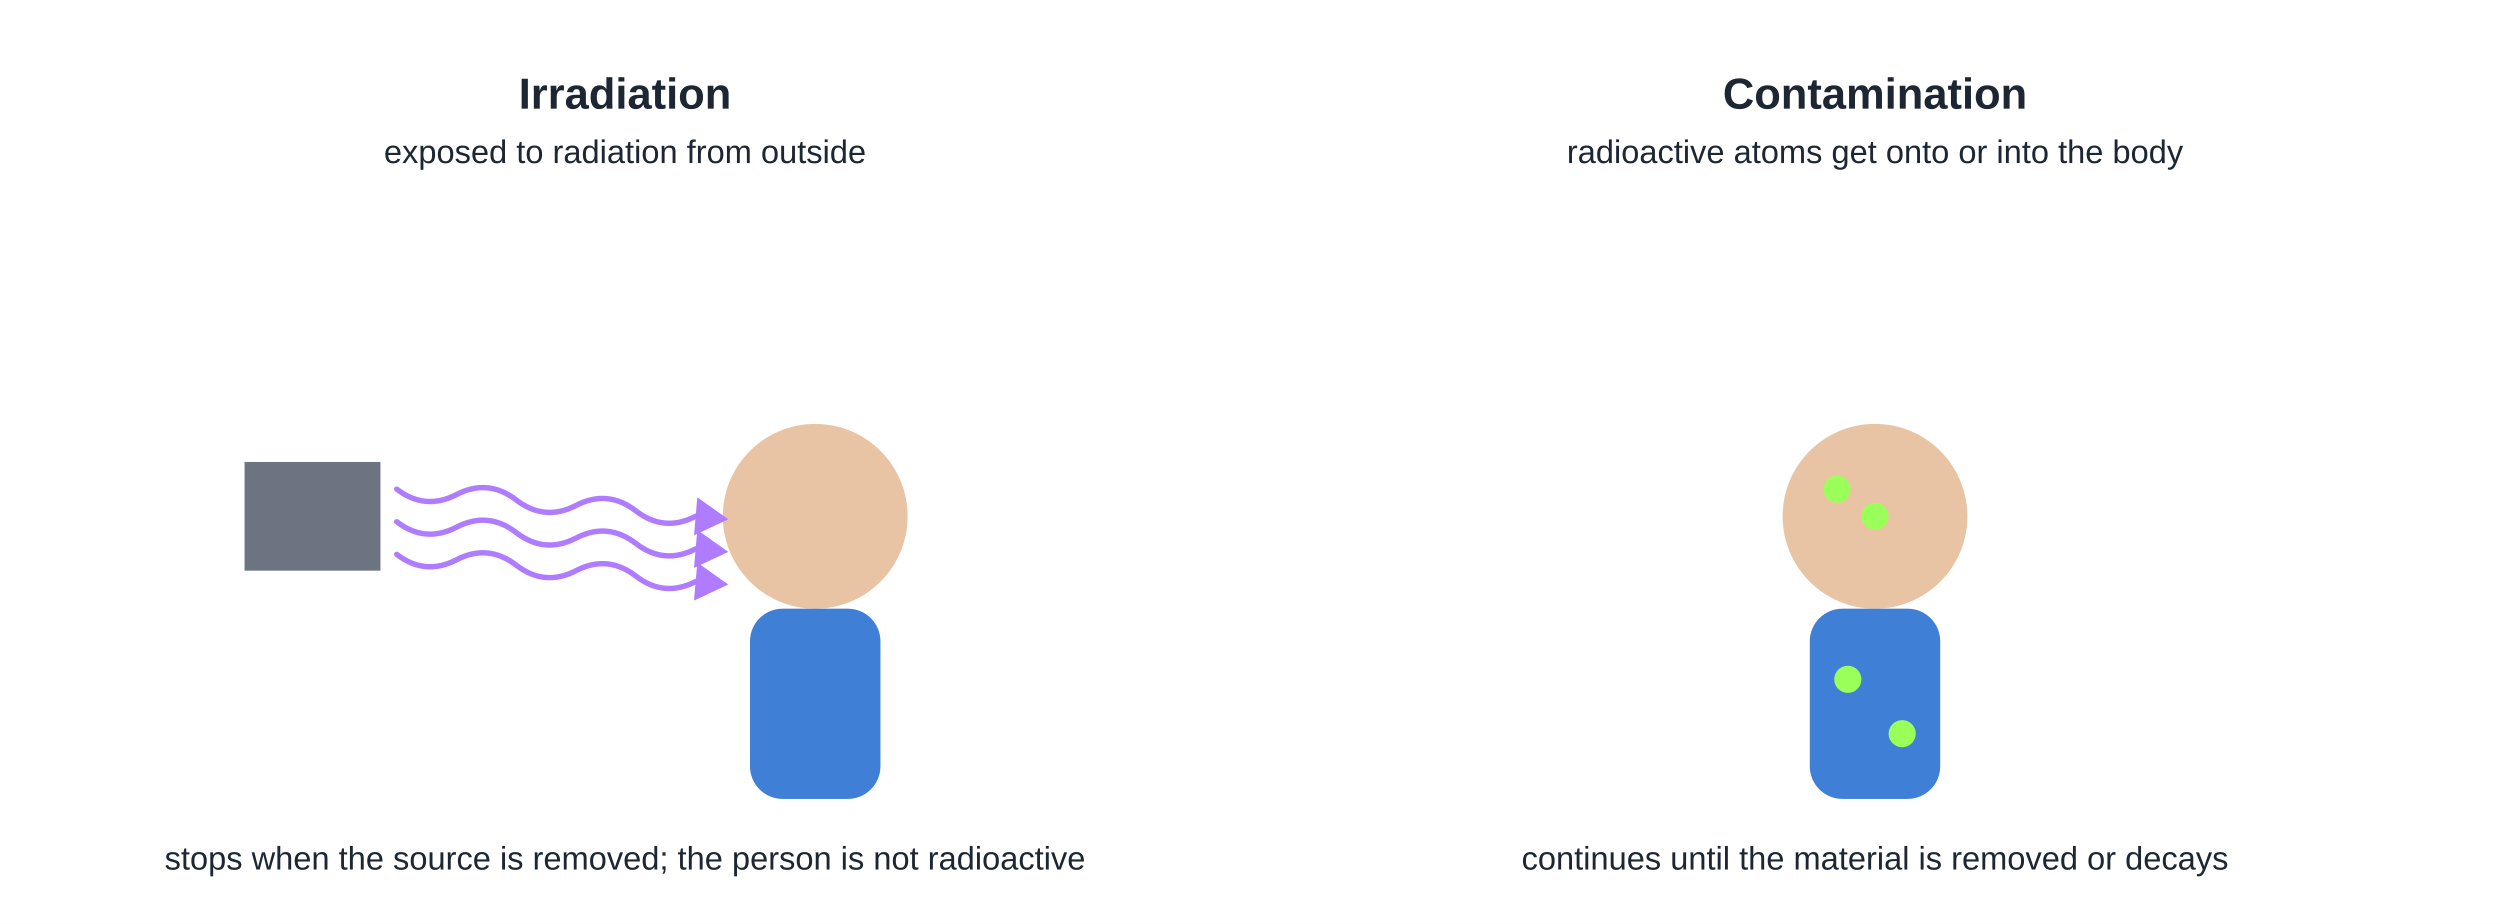
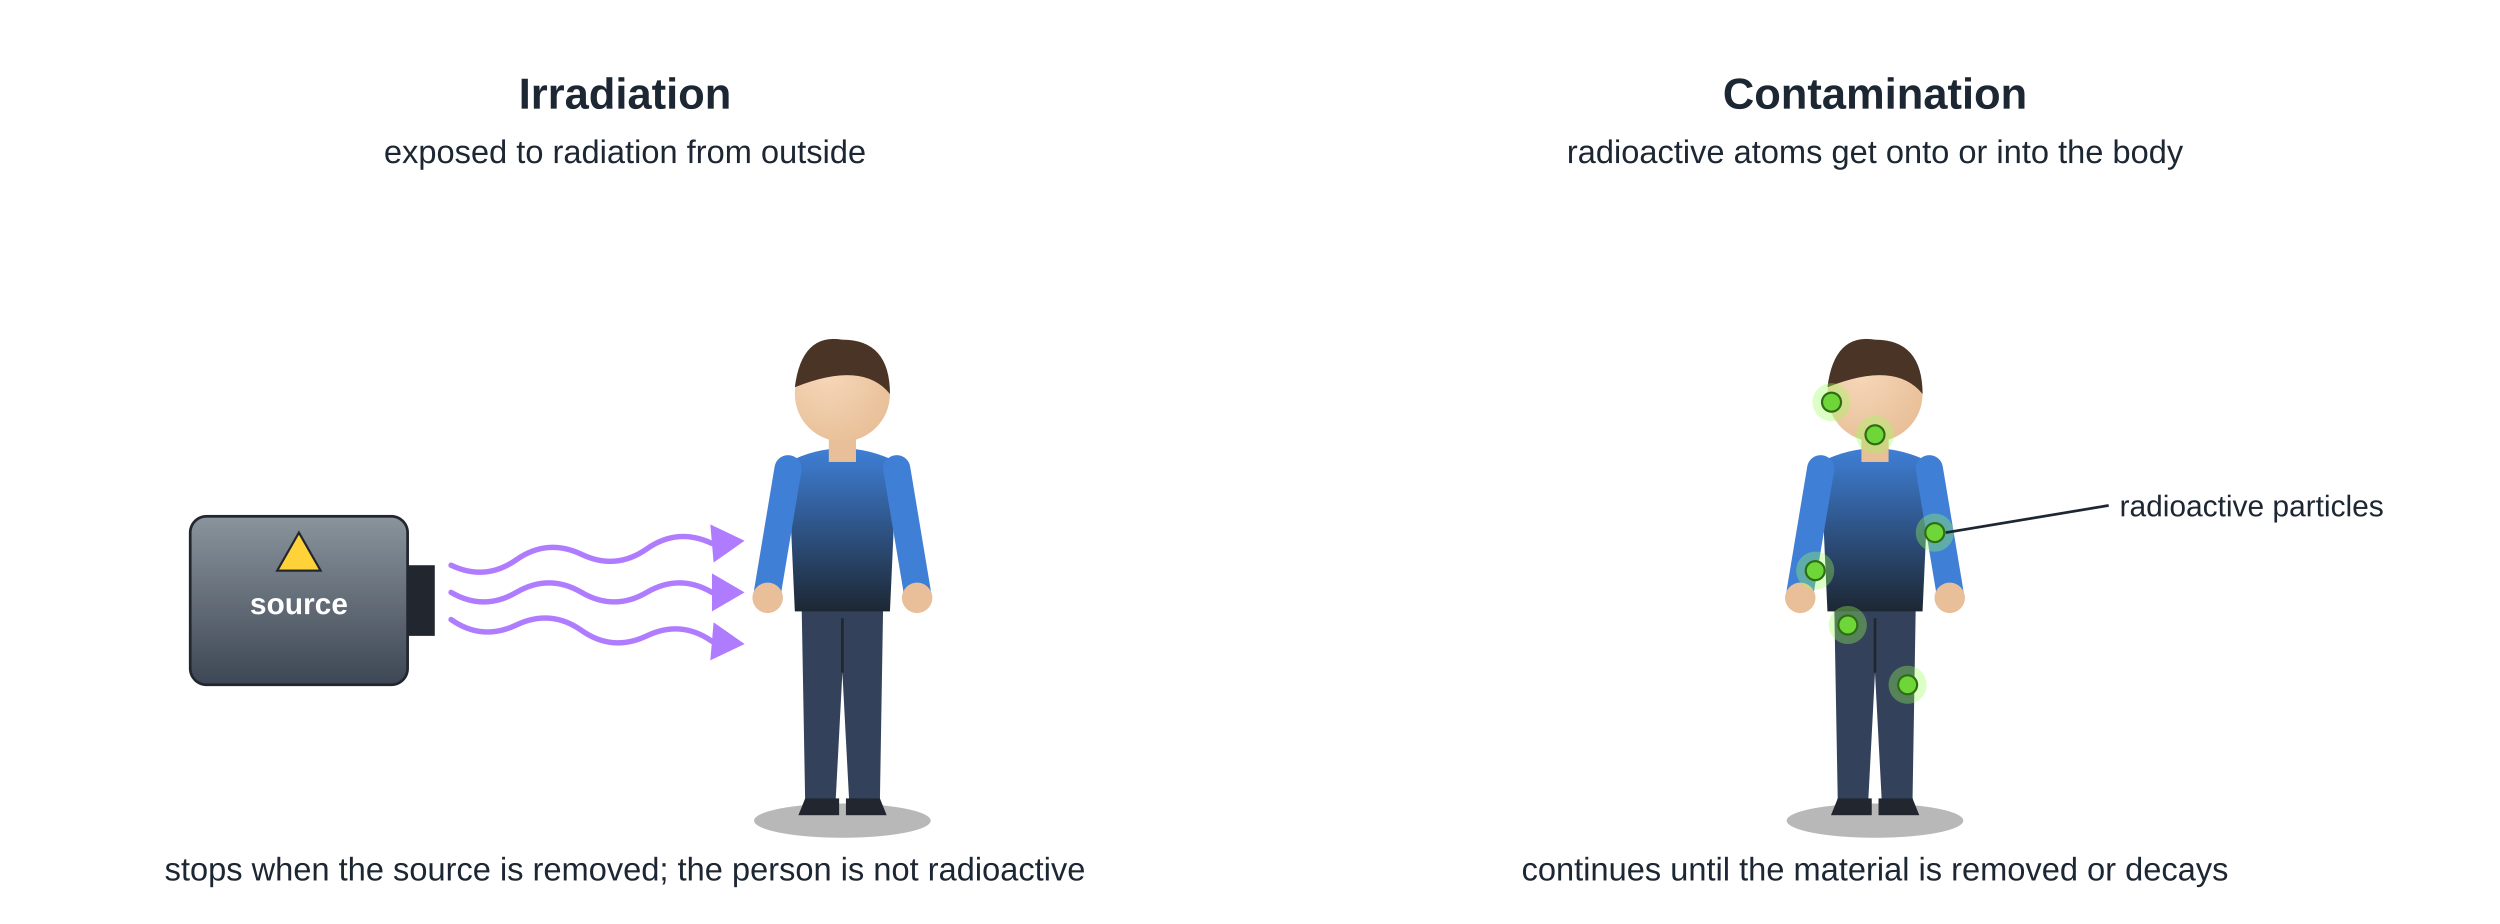
<svg xmlns="http://www.w3.org/2000/svg" viewBox="0 0 920 340" role="img" aria-label="Irradiation compared with contamination by radioactive material" width="920" height="340" font-family="Arial, Helvetica, sans-serif" color="#1d2733">
  <rect x="0" y="0" width="920" height="340" fill="#ffffff" />
  <defs />
  <text x="230.0" y="40.0" font-size="16" text-anchor="middle" class="sf-lab" fill="#1d2733" font-weight="700">Irradiation</text>
  <text x="230.0" y="60.0" font-size="12" text-anchor="middle" class="sf-lab" fill="#1d2733">exposed to radiation from outside</text>
  <text x="690.0" y="40.0" font-size="16" text-anchor="middle" class="sf-lab" fill="#1d2733" font-weight="700">Contamination</text>
  <text x="690.0" y="60.0" font-size="12" text-anchor="middle" class="sf-lab" fill="#1d2733">radioactive atoms get onto or into the body</text>
-   <circle cx="300" cy="190" r="34" fill="#e8c4a4" />
-   <rect x="276" y="224" width="48" height="70" rx="12" fill="#3f7fd6" />
-   <rect x="90" y="170" width="50" height="40" fill="#6b7480" />
-   <path d="M146.0 180.0Q156.4 188.0 168.0 182.0Q179.6 176.0 190.0 184.0Q200.4 192.0 212.0 186.0Q223.6 180.0 234.0 188.0Q244.4 196.0 256.0 190.0" stroke="#b07cff" stroke-width="2" fill="none" stroke-linecap="round" />
-   <path d="M268.0 191.1L255.4 197.0L256.6 183.0Z" fill="#b07cff" />
-   <path d="M146.0 192.0Q156.4 200.0 168.0 194.0Q179.6 188.0 190.0 196.0Q200.4 204.0 212.0 198.0Q223.6 192.0 234.0 200.0Q244.4 208.0 256.0 202.0" stroke="#b07cff" stroke-width="2" fill="none" stroke-linecap="round" />
-   <path d="M268.0 203.1L255.4 209.0L256.6 195.0Z" fill="#b07cff" />
-   <path d="M146.0 204.0Q156.4 212.0 168.0 206.0Q179.6 200.0 190.0 208.0Q200.4 216.0 212.0 210.0Q223.6 204.0 234.0 212.0Q244.4 220.0 256.0 214.0" stroke="#b07cff" stroke-width="2" fill="none" stroke-linecap="round" />
-   <path d="M268.0 215.1L255.4 221.0L256.6 207.0Z" fill="#b07cff" />
-   <text x="230.0" y="320.0" font-size="12" text-anchor="middle" class="sf-lab" fill="#1d2733">stops when the source is removed; the person is not radioactive</text>
-   <circle cx="690" cy="190" r="34" fill="#e8c4a4" />
-   <rect x="666" y="224" width="48" height="70" rx="12" fill="#3f7fd6" />
-   <circle cx="680" cy="250" r="5" fill="#9bff5a" />
-   <circle cx="700" cy="270" r="5" fill="#9bff5a" />
-   <circle cx="690" cy="190" r="5" fill="#9bff5a" />
-   <circle cx="676" cy="180" r="5" fill="#9bff5a" />
-   <text x="690.0" y="320.0" font-size="12" text-anchor="middle" class="sf-lab" fill="#1d2733">continues until the material is removed or decays</text>
+   <defs>
+     <linearGradient id="sgct17pb" x1="0" y1="0" x2="0" y2="1">
+       <stop offset="0" stop-color="#8a949c" />
+       <stop offset="1" stop-color="#3d4654" />
+     </linearGradient>
+   </defs>
+   <rect x="70" y="190" width="80" height="62" rx="6" fill="url(#sgct17pb)" stroke="#22262e" />
+   <rect x="150" y="208" width="10" height="26" fill="#22262e" />
+   <text x="110.0" y="226.0" font-size="11" text-anchor="middle" class="sf-lab" fill="#1d2733" font-weight="700" style="fill:#fff">source</text>
+   <path d="M110 196l-8 14h16z" fill="#ffd23a" stroke="#22262e" stroke-width=".8" />
+   <path d="M166.0 208.0Q178.6 214.0 190.0 206.0Q201.4 198.0 214.0 204.0Q226.6 210.0 238.0 202.0Q249.4 194.0 262.0 200.0" stroke="#b07cff" stroke-width="2" fill="none" stroke-linecap="round" />
+   <path d="M274.0 199.0L262.6 207.0L261.4 193.0Z" fill="#b07cff" />
+   <path d="M166.0 218.0Q178.0 225.0 190.0 218.0Q202.0 211.0 214.0 218.0Q226.0 225.0 238.0 218.0Q250.0 211.0 262.0 218.0" stroke="#b07cff" stroke-width="2" fill="none" stroke-linecap="round" />
+   <path d="M274.0 218.0L262.0 225.0L262.0 211.0Z" fill="#b07cff" />
+   <path d="M166.0 228.0Q177.4 236.0 190.0 230.0Q202.6 224.0 214.0 232.0Q225.4 240.0 238.0 234.0Q250.6 228.0 262.0 236.0" stroke="#b07cff" stroke-width="2" fill="none" stroke-linecap="round" />
+   <path d="M274.0 237.0L261.4 243.0L262.6 229.0Z" fill="#b07cff" />
+   <defs>
+     <linearGradient id="sgct17as" x1="0" y1="0" x2="0" y2="1">
+       <stop offset="0" stop-color="#3f7fd6" />
+       <stop offset="1" stop-color="#1d2733" />
+     </linearGradient>
+     <radialGradient id="sgct17ah" cx="0.35" cy="0.3" r="0.75">
+       <stop offset="0" stop-color="#f6d7b8" />
+       <stop offset="1" stop-color="#e8bf98" />
+     </radialGradient>
+   </defs>
+   <ellipse cx="310.0" cy="302.0" rx="32.5" ry="6.3" fill="#000" opacity="0.28" />
+   <path d="M295.0 222.5L296.3 295.0L307.5 295.0L310.0 247.5L312.5 295.0L323.8 295.0L325.0 222.5Z" fill="#33415a" />
+   <path d="M310.0 227.5L310.0 247.5" stroke="#22262e" stroke-width="1" />
+   <path d="M293.8 300.0L308.8 300.0L308.8 293.8L296.3 293.8Z M311.3 300.0L326.3 300.0L323.8 293.8L311.3 293.8Z" fill="#22262e" />
+   <path d="M290.0 170.0Q310.0 160.0 330.0 170.0L327.5 225.0L292.5 225.0Z" fill="url(#sgct17as)" />
+   <path d="M290.0 172.5L282.5 217.5M330.0 172.5L337.5 217.5" stroke="#3f7fd6" stroke-width="10.0" stroke-linecap="round" />
+   <circle cx="282.5" cy="220.0" r="5.6" fill="#e8bf98" />
+   <circle cx="337.5" cy="220.0" r="5.6" fill="#e8bf98" />
+   <rect x="305.0" y="160.0" width="10.0" height="10.0" fill="#e8bf98" />
+   <circle cx="310.0" cy="145.0" r="17.5" fill="url(#sgct17ah)" />
+   <path d="M292.5 142.5Q295.0 122.5 310.0 125.0Q327.5 125.0 327.5 145.0Q317.5 132.5 292.5 142.5Z" fill="#4a3426" />
+   <text x="230.0" y="324.0" font-size="12" text-anchor="middle" class="sf-lab" fill="#1d2733">stops when the source is removed; the person is not radioactive</text>
+   <defs>
+     <linearGradient id="sgct17bs" x1="0" y1="0" x2="0" y2="1">
+       <stop offset="0" stop-color="#3f7fd6" />
+       <stop offset="1" stop-color="#1d2733" />
+     </linearGradient>
+     <radialGradient id="sgct17bh" cx="0.35" cy="0.3" r="0.75">
+       <stop offset="0" stop-color="#f6d7b8" />
+       <stop offset="1" stop-color="#e8bf98" />
+     </radialGradient>
+   </defs>
+   <ellipse cx="690.0" cy="302.0" rx="32.5" ry="6.3" fill="#000" opacity="0.28" />
+   <path d="M675.0 222.5L676.3 295.0L687.5 295.0L690.0 247.5L692.5 295.0L703.8 295.0L705.0 222.5Z" fill="#33415a" />
+   <path d="M690.0 227.5L690.0 247.5" stroke="#22262e" stroke-width="1" />
+   <path d="M673.8 300.0L688.8 300.0L688.8 293.8L676.3 293.8Z M691.3 300.0L706.3 300.0L703.8 293.8L691.3 293.8Z" fill="#22262e" />
+   <path d="M670.0 170.0Q690.0 160.0 710.0 170.0L707.5 225.0L672.5 225.0Z" fill="url(#sgct17bs)" />
+   <path d="M670.0 172.5L662.5 217.5M710.0 172.5L717.5 217.5" stroke="#3f7fd6" stroke-width="10.0" stroke-linecap="round" />
+   <circle cx="662.5" cy="220.0" r="5.6" fill="#e8bf98" />
+   <circle cx="717.5" cy="220.0" r="5.6" fill="#e8bf98" />
+   <rect x="685.0" y="160.0" width="10.0" height="10.0" fill="#e8bf98" />
+   <circle cx="690.0" cy="145.0" r="17.5" fill="url(#sgct17bh)" />
+   <path d="M672.5 142.5Q675.0 122.5 690.0 125.0Q707.5 125.0 707.5 145.0Q697.5 132.5 672.5 142.5Z" fill="#4a3426" />
+   <circle cx="680" cy="230" r="7" fill="#9bff5a" opacity=".35" />
+   <circle cx="680" cy="230" r="3.5" fill="#6fd63a" stroke="#2c6e10" stroke-width=".8" />
+   <circle cx="702" cy="252" r="7" fill="#9bff5a" opacity=".35" />
+   <circle cx="702" cy="252" r="3.5" fill="#6fd63a" stroke="#2c6e10" stroke-width=".8" />
+   <circle cx="690" cy="160" r="7" fill="#9bff5a" opacity=".35" />
+   <circle cx="690" cy="160" r="3.5" fill="#6fd63a" stroke="#2c6e10" stroke-width=".8" />
+   <circle cx="674" cy="148" r="7" fill="#9bff5a" opacity=".35" />
+   <circle cx="674" cy="148" r="3.5" fill="#6fd63a" stroke="#2c6e10" stroke-width=".8" />
+   <circle cx="712" cy="196" r="7" fill="#9bff5a" opacity=".35" />
+   <circle cx="712" cy="196" r="3.5" fill="#6fd63a" stroke="#2c6e10" stroke-width=".8" />
+   <circle cx="668" cy="210" r="7" fill="#9bff5a" opacity=".35" />
+   <circle cx="668" cy="210" r="3.5" fill="#6fd63a" stroke="#2c6e10" stroke-width=".8" />
+   <text x="780.0" y="190.0" font-size="11" text-anchor="start" class="sf-lab" fill="#1d2733">radioactive particles</text>
+   <path d="M776 186L716 196" stroke="#1d2733" stroke-width="1" />
+   <text x="690.0" y="324.0" font-size="12" text-anchor="middle" class="sf-lab" fill="#1d2733">continues until the material is removed or decays</text>
</svg>
